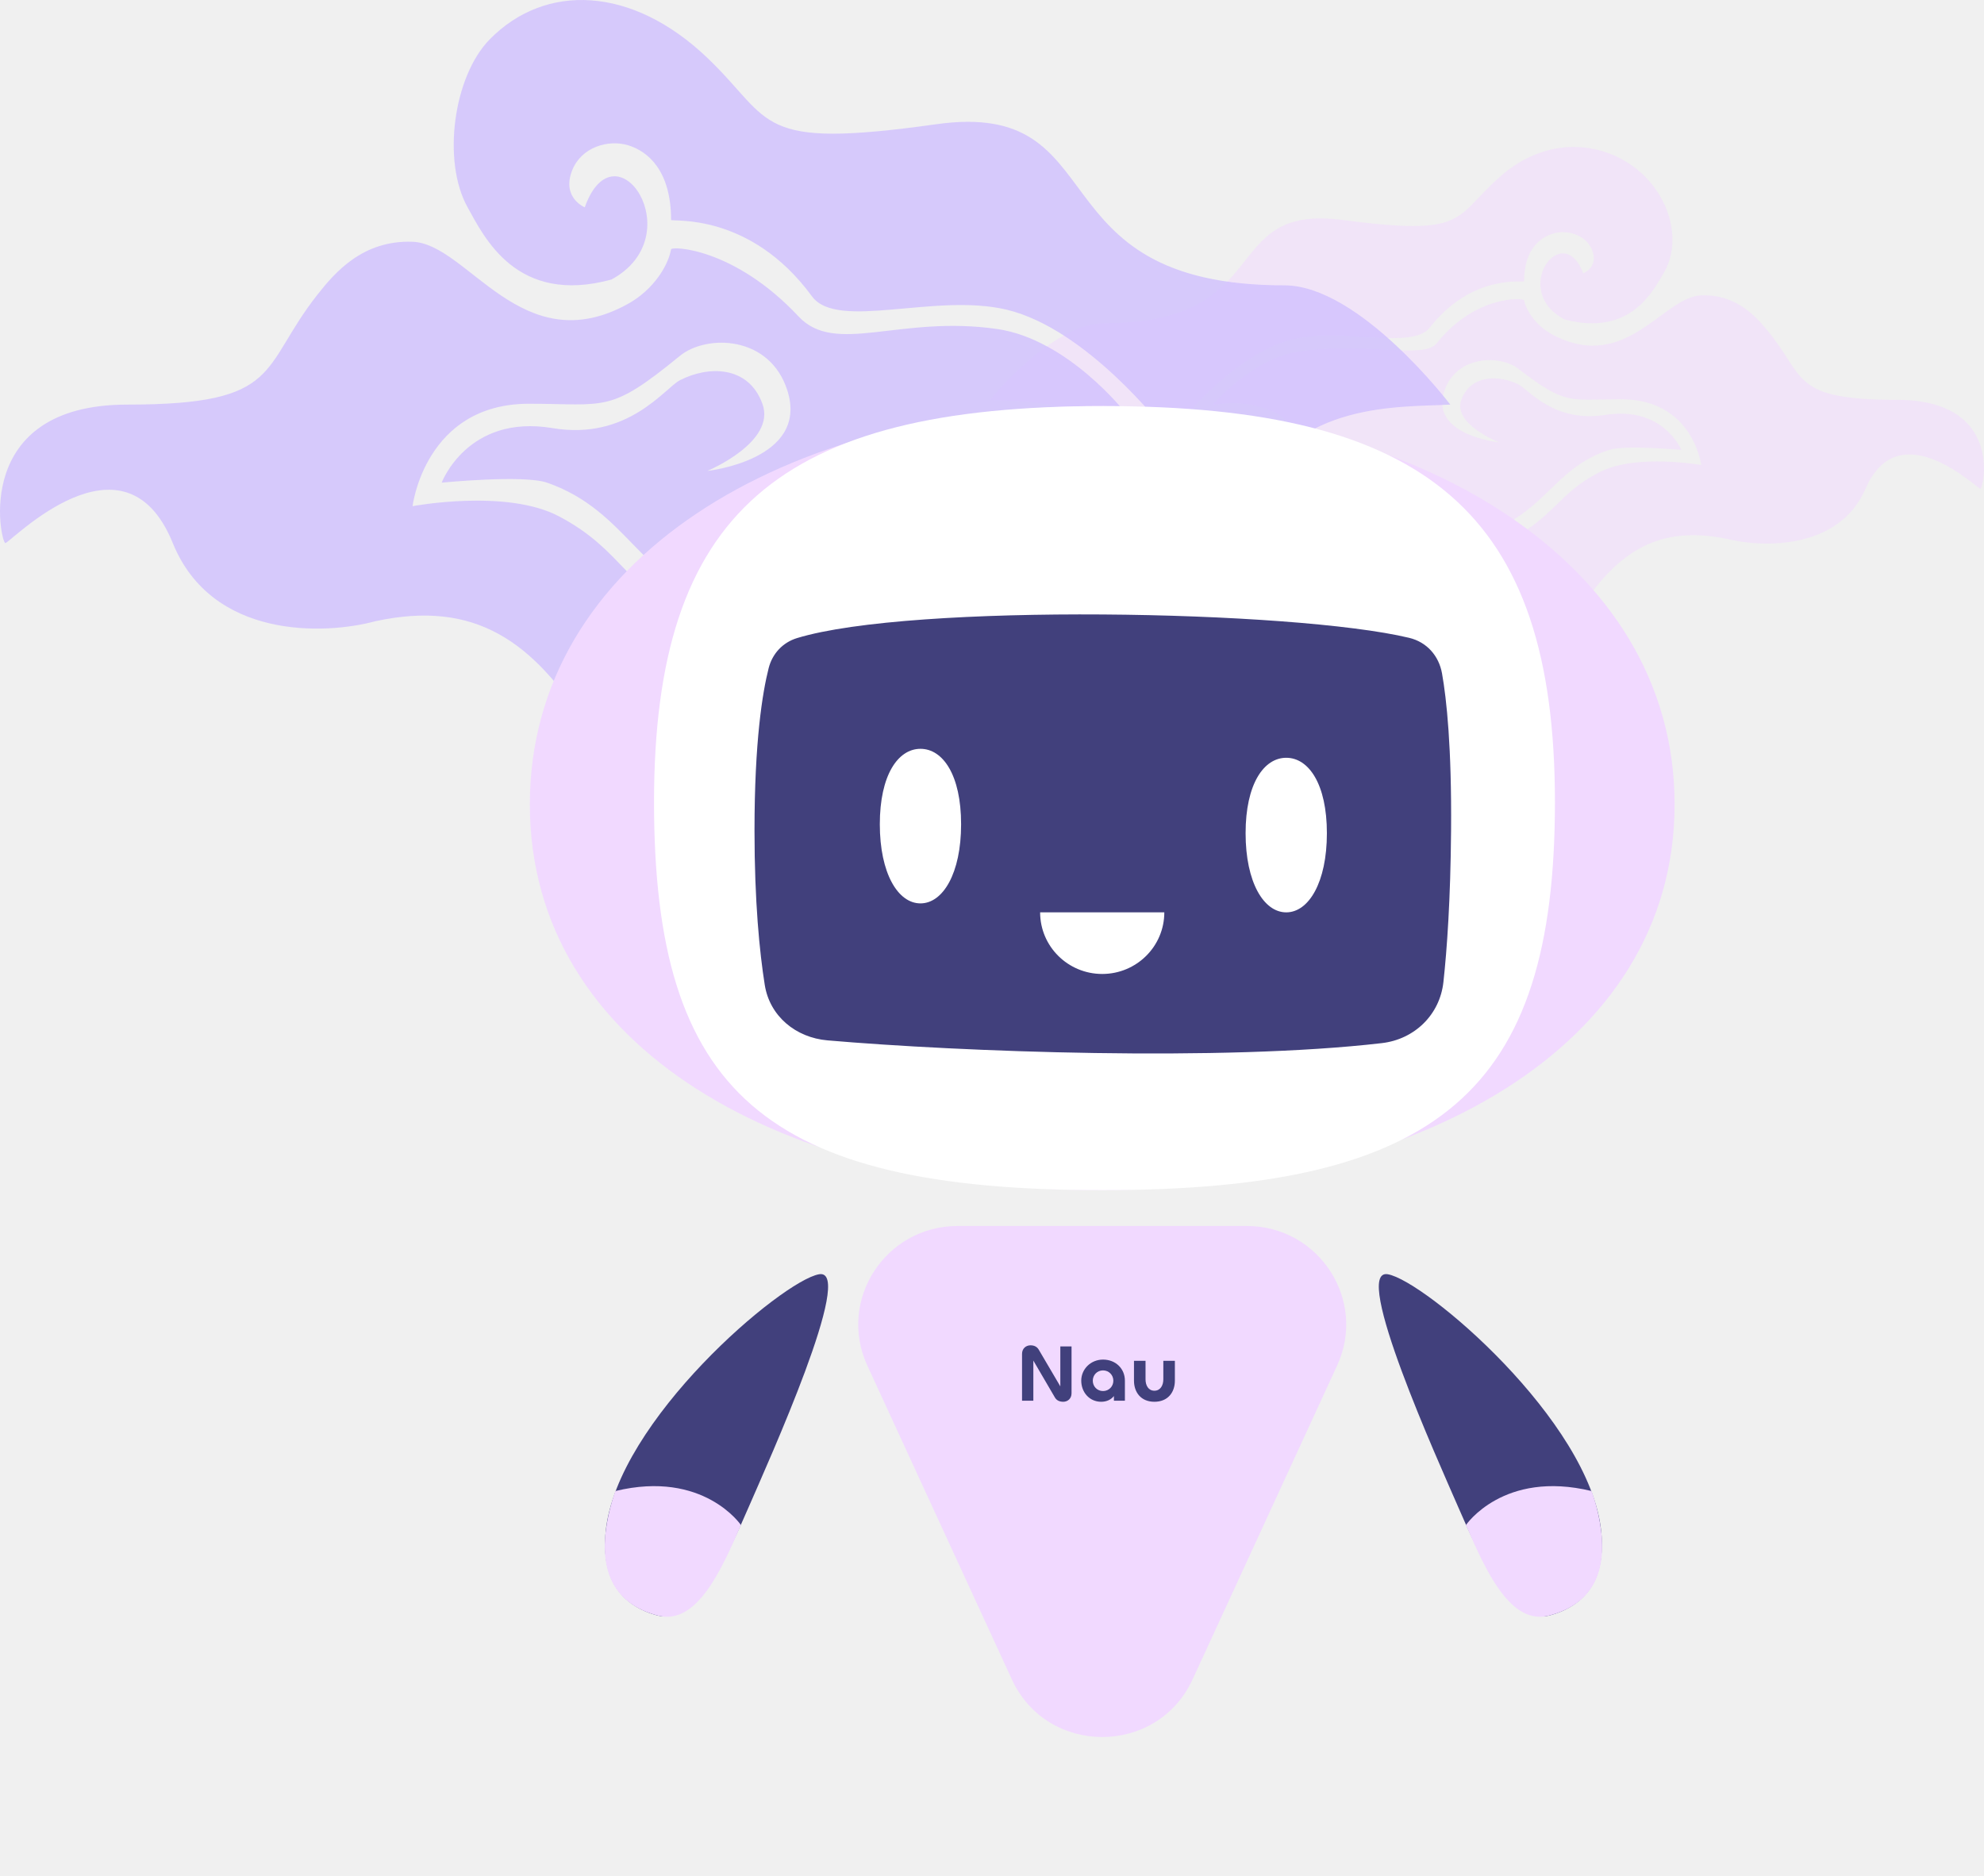
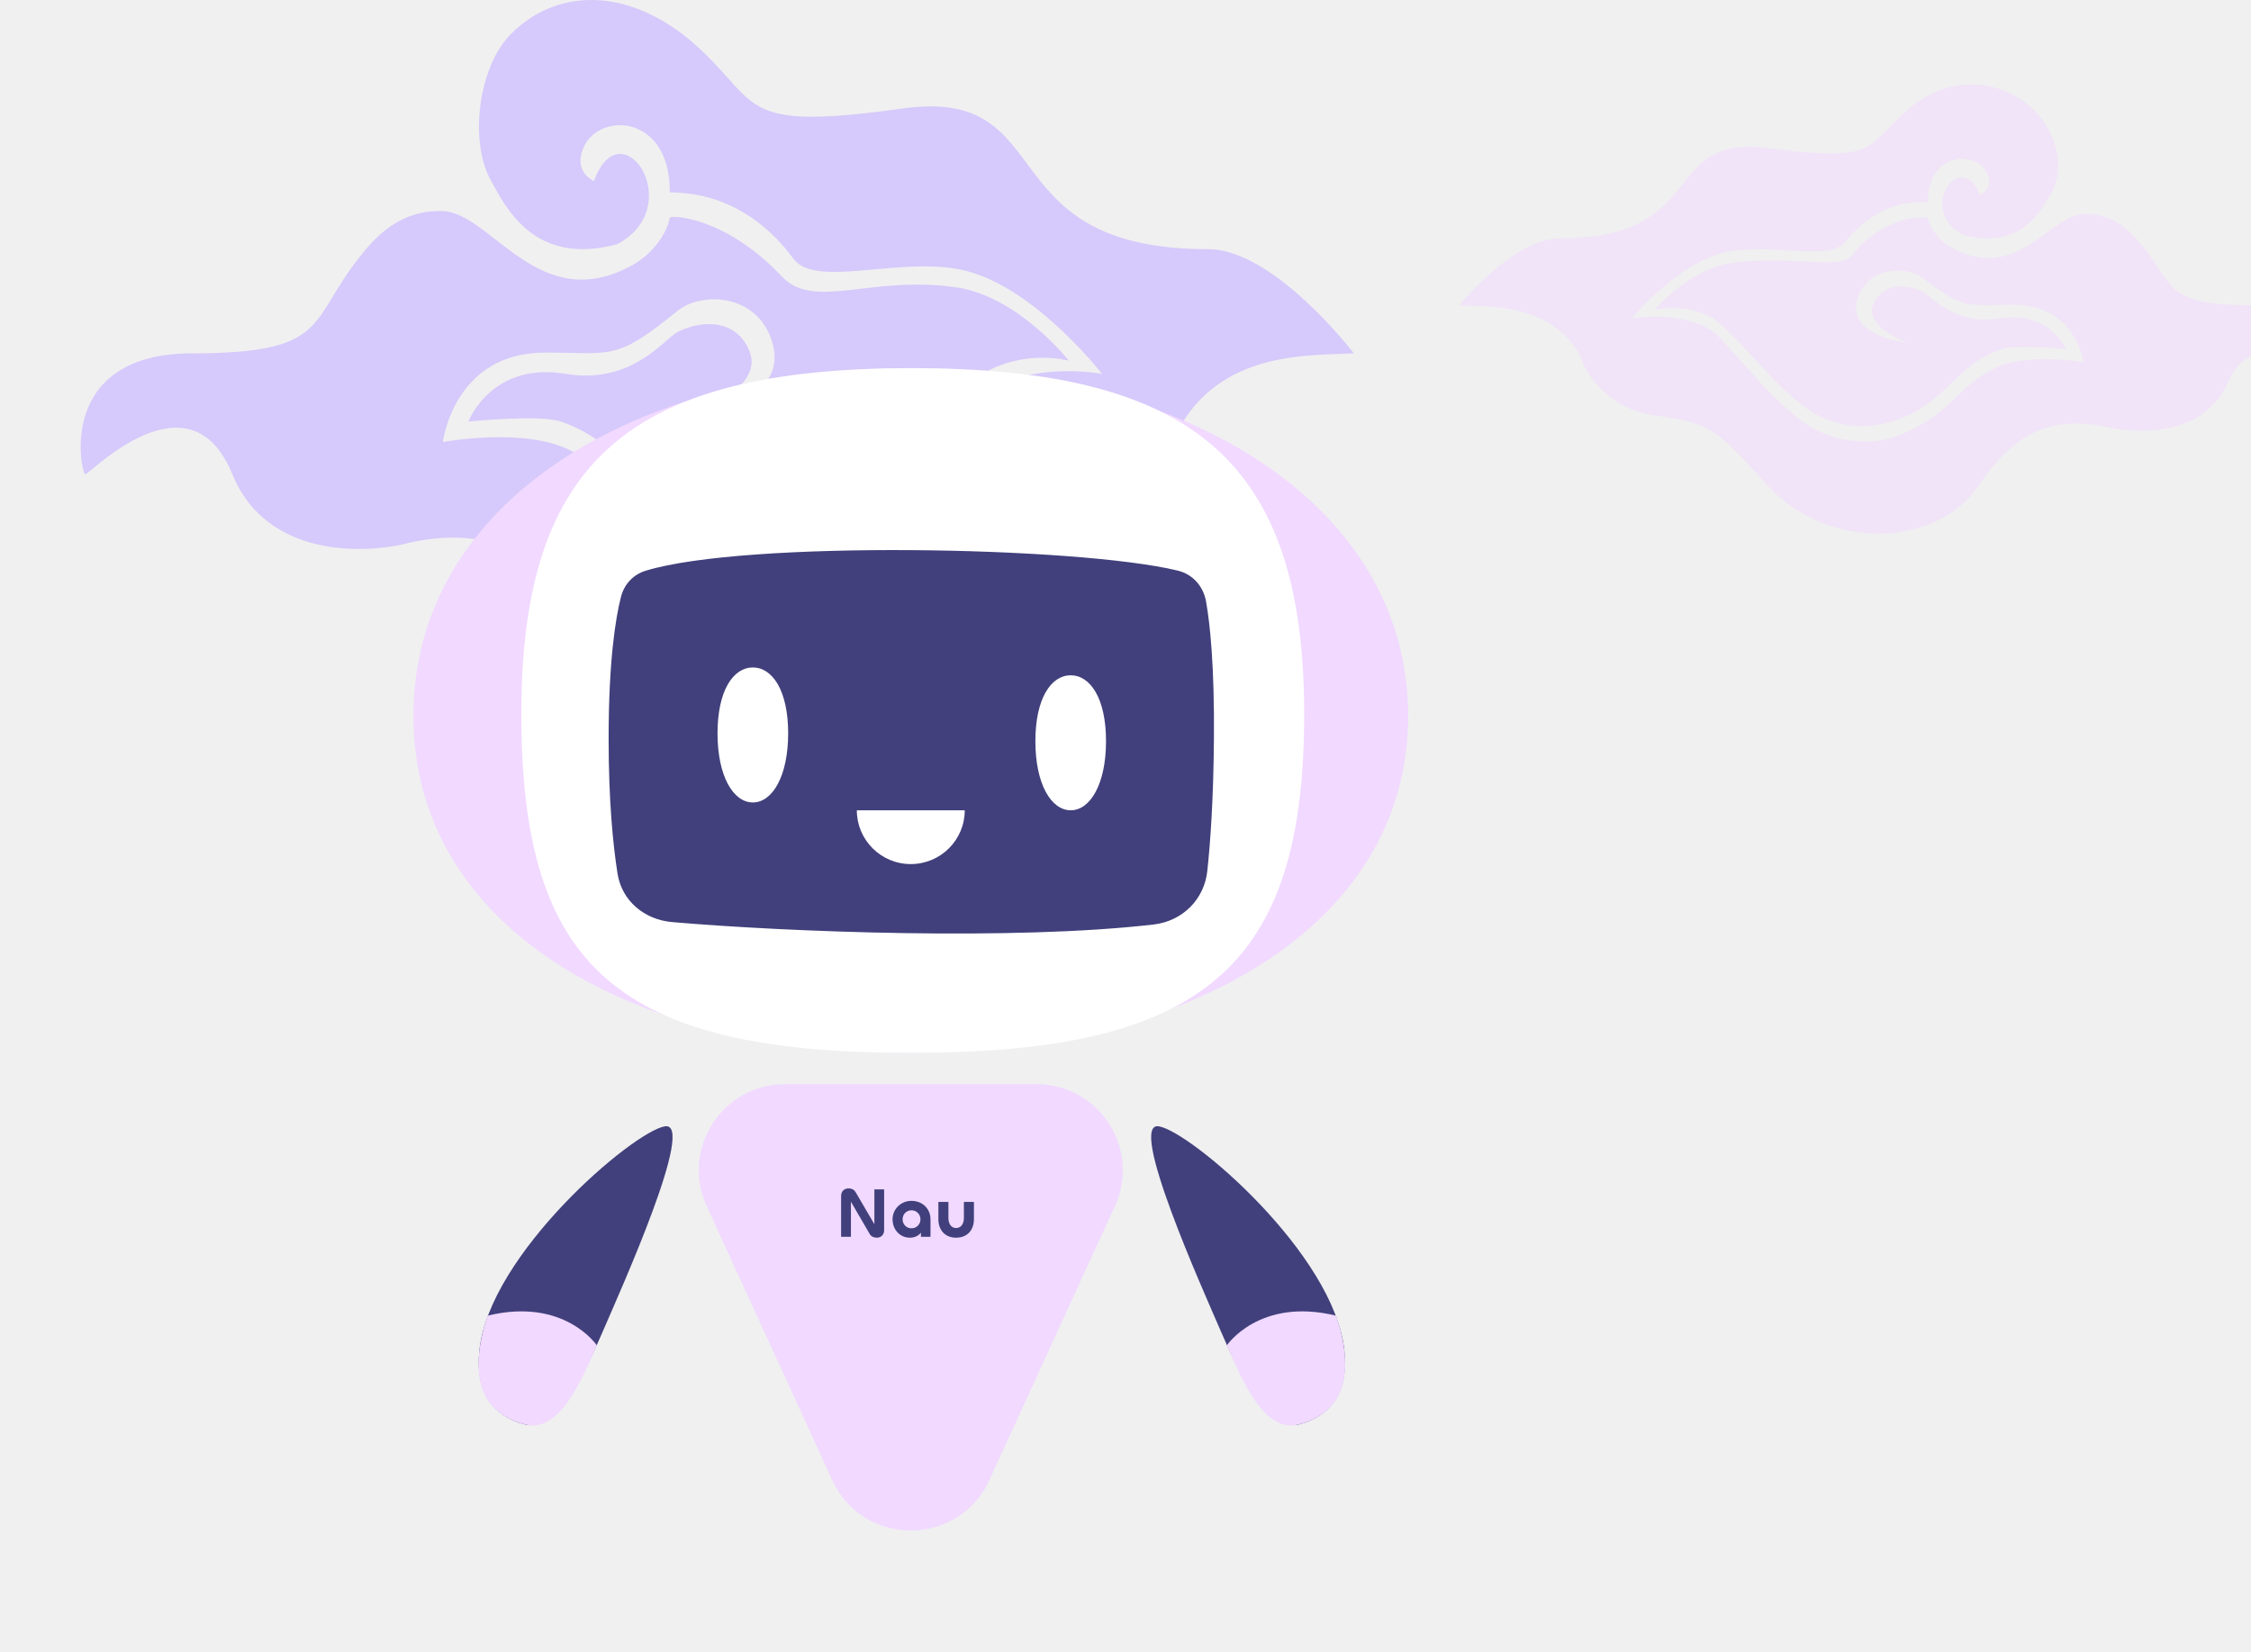
- <svg xmlns="http://www.w3.org/2000/svg" width="513" height="485" viewBox="0 0 513 485" fill="none">
-   <path d="M291.664 118.289C283.026 102.831 265.148 103.853 256 103.388C256 103.388 272.062 83.606 285.395 83.606C330.253 83.606 314.789 52.629 347.109 56.876C379.43 61.123 375.78 56.486 387.639 45.875C401.023 33.897 416.933 36.953 425.614 45.913C432.128 52.637 434.699 63.003 430.139 70.663C427.228 75.553 421.502 86.957 404.645 82.639C390.306 75.359 403.948 56.458 409.382 70.663C409.382 70.663 413.52 69.068 411.611 64.535C409.968 60.636 405.202 59.383 401.719 60.358C398.237 61.332 394.082 64.535 394.082 72.751C393.983 73.113 380.683 70.663 369.678 84.728C365.18 90.475 347.274 84.789 334.571 87.652C320.362 90.855 306.849 107.288 306.849 107.288C306.849 107.288 320.117 104.875 329.835 110.491C334.254 113.044 345.076 128.741 357.14 137.785C364.119 143.017 376.408 146.218 387.092 141.267C402.416 134.164 402.147 127.735 413.979 121.91C423.313 117.314 439.891 120.239 439.891 120.239C439.891 120.239 437.714 103.249 419.273 103.249C405.481 103.249 405.031 104.889 392.525 95.311C387.797 91.69 376.499 91.871 373.439 101.16C369.678 112.579 387.649 114.39 387.649 114.39C387.649 114.39 375.415 109.631 377.897 103.249C380.38 96.868 387.51 96.926 392.525 99.35C395.172 100.629 401.719 109.392 415.093 107.288C430.139 104.92 434.736 116.339 434.736 116.339C434.736 116.339 420.218 114.993 416.068 116.339C401.616 121.03 399.49 132.951 383.609 137.785C373.344 140.91 365.586 138.338 360.065 135.139C348.085 127.062 341.537 115.922 330.949 107.288C322.33 102.464 313.535 104.781 313.535 104.781C313.535 104.781 323.705 92.574 336.243 90.855C353.551 88.483 368.157 92.944 371.489 88.766C381.557 76.144 393.976 77.08 394.082 77.626C394.634 80.479 397.328 84.401 401.719 86.677C420.526 96.425 430.078 76.7 439.891 76.372C448.686 76.079 453.608 81.414 456.747 85.145C467.056 97.4 462.738 103.388 490.461 103.388C518.184 103.388 512.89 126.366 512.054 126.366C511.218 126.366 491.018 106.452 482.381 126.366C475.471 142.297 455.54 141.638 446.438 139.317C428.718 135.752 418.573 142.659 408.824 157.003C396.426 175.246 364.618 176.081 347.109 157.003C331.646 140.152 331.089 138.481 313.535 135.975C299.493 133.969 293.103 123.349 291.664 118.289Z" fill="#F1D9FF" fill-opacity="0.53" />
-   <path d="M322.962 127.844C335.565 103.752 361.652 105.344 375 104.62C375 104.62 351.563 73.787 332.109 73.787C266.654 73.787 289.218 25.506 242.058 32.126C194.898 38.745 200.223 31.519 182.92 14.979C163.391 -3.689 140.968 -4.473 126.598 10.204C117.247 19.754 114.253 41.676 120.906 53.614C125.154 61.236 133.509 79.01 158.106 72.28C179.028 60.933 159.122 31.475 151.194 53.614C151.194 53.614 145.156 51.128 147.942 44.063C150.338 37.986 157.293 36.033 162.374 37.552C167.456 39.071 173.519 44.063 173.519 56.869C173.662 57.433 193.882 54.699 209.941 76.621C216.503 85.579 241.818 75.631 260.353 80.094C281.087 85.086 300.805 110.698 300.805 110.698C300.805 110.698 281.444 106.938 267.264 115.69C260.816 119.67 245.026 144.134 227.422 158.231C217.239 166.386 199.307 171.375 183.718 163.657C161.358 152.588 161.75 142.567 144.486 133.488C130.867 126.325 106.677 130.883 106.677 130.883C106.677 130.883 109.853 104.403 136.762 104.403C156.886 104.403 157.543 106.96 175.791 92.031C182.689 86.388 199.174 86.669 203.639 101.147C209.128 118.945 182.905 121.767 182.905 121.767C182.905 121.767 200.757 114.349 197.134 104.403C193.512 94.457 183.108 94.548 175.791 98.326C171.928 100.32 162.374 113.977 142.86 110.698C120.906 107.008 114.198 124.806 114.198 124.806C114.198 124.806 135.383 122.707 141.437 124.806C162.525 132.116 165.627 150.696 188.8 158.231C203.778 163.101 215.099 159.093 223.154 154.107C240.635 141.518 250.189 124.155 265.638 110.698C278.215 103.18 291.047 106.791 291.047 106.791C291.047 106.791 276.208 87.764 257.914 85.086C232.659 81.388 216.039 92.031 206.485 81.83C189.822 64.038 173.673 63.616 173.519 64.466C172.714 68.914 168.783 75.026 162.374 78.574C134.932 93.768 120.996 63.023 106.677 62.513C93.843 62.056 86.661 70.371 82.081 76.187C67.038 95.287 73.34 104.62 32.888 104.62C-7.563 104.62 0.161 140.433 1.381 140.433C2.6 140.433 32.075 109.395 44.678 140.433C54.761 165.263 83.843 164.236 97.123 160.619C122.98 155.062 137.783 165.828 152.007 188.184C170.099 216.617 216.511 217.92 242.058 188.184C264.622 161.921 265.435 159.316 291.047 155.409C311.538 152.284 320.861 135.73 322.962 127.844Z" fill="#CEBEFF" fill-opacity="0.76" />
-   <path d="M433 207.99C433 271.244 365.611 307.744 284.274 307.744C202.937 307.744 137 271.244 137 207.99C137 144.736 202.937 105 284.274 105C365.611 105 433 144.736 433 207.99Z" fill="#F1D9FF" />
-   <path d="M402.057 207.418C402.057 282.15 372.282 307.744 285 307.744C197.718 307.744 169.11 282.439 169.11 207.418C169.11 132.398 201.513 105 285.292 105C369.071 105 402.057 132.686 402.057 207.418Z" fill="white" />
-   <path d="M198.754 172.757C199.702 169.03 202.382 166.126 206.084 164.996C235.672 155.969 334.429 157.76 364.367 164.931C368.918 166.021 372.05 169.564 372.863 174.138C374.05 180.817 375.375 193.186 375.201 214.771C375.057 232.715 374.147 245.46 373.223 253.935C372.304 262.361 365.788 268.742 357.304 269.728C315.951 274.534 248.319 271.984 213.964 269.017C205.746 268.307 199.02 262.752 197.741 254.667C196.396 246.17 195.091 233.18 195.091 214.771C195.091 191.677 197.146 179.08 198.754 172.757Z" fill="#41407C" />
-   <path d="M301.055 235.915C301.055 244.713 293.867 251.845 285 251.845C276.132 251.845 268.944 244.713 268.944 235.915C268.944 235.915 276.132 235.915 285 235.915C293.867 235.915 301.055 235.915 301.055 235.915Z" fill="white" />
-   <path d="M261.635 434.26C270.781 454.121 299.219 454.121 308.365 434.26L345.742 353.091C353.515 336.212 341.082 317.012 322.377 317.012H247.623C228.918 317.012 216.484 336.212 224.257 353.091L261.635 434.26Z" fill="#F1D9FF" />
-   <path d="M248.511 213.133C248.511 225.848 243.806 233.597 238.002 233.597C232.198 233.597 227.493 225.848 227.493 213.133C227.493 200.418 232.198 193.628 238.002 193.628C243.806 193.628 248.511 200.418 248.511 213.133Z" fill="white" />
-   <path d="M343.091 215.45C343.091 228.165 338.386 235.915 332.582 235.915C326.778 235.915 322.073 228.165 322.073 215.45C322.073 202.735 326.778 195.945 332.582 195.945C338.386 195.945 343.091 202.735 343.091 215.45Z" fill="white" />
-   <path d="M193.657 389.532C188.473 401.486 180.052 420.335 170.094 417.754C160.627 415.299 155.366 408.257 156.618 395.929C159.522 367.333 202.237 331.144 211.797 329.493C221.356 327.842 198.619 378.088 193.657 389.532Z" fill="#41407C" />
-   <path d="M191.588 394.345C186.404 406.298 180.051 420.336 170.094 417.754C160.626 415.3 155.099 408.537 156.618 395.929C157.297 390.29 159.137 385.543 159.137 385.543C181.906 380.04 191.588 394.345 191.588 394.345Z" fill="#F1D9FF" />
-   <path d="M376.979 389.532C382.162 401.486 390.584 420.335 400.542 417.754C410.01 415.299 415.27 408.257 414.018 395.929C411.114 367.333 368.398 331.144 358.839 329.493C349.279 327.843 372.016 378.088 376.979 389.532Z" fill="#41407C" />
-   <path d="M379.048 394.345C384.232 406.298 390.584 420.336 400.543 417.754C410.01 415.3 415.538 408.537 414.019 395.929C413.304 390 411.499 385.543 411.499 385.543C388.729 380.04 379.048 394.345 379.048 394.345Z" fill="#F1D9FF" />
-   <path d="M267.189 362.196V351.81L272.78 361.382C273.242 362.154 274.02 362.467 274.924 362.467C276.038 362.467 277.067 361.674 277.067 360.277V348.161H274.167V358.484L268.576 348.974C268.114 348.203 267.378 347.869 266.453 347.869C265.297 347.869 264.268 348.682 264.268 350.08V362.196H267.189ZM284.725 362.467C286.155 362.467 287.29 361.904 288.025 360.986V362.196H290.863V357.003C290.863 353.896 288.467 351.56 285.209 351.56C282.014 351.56 279.576 354.042 279.576 357.003C279.576 360.006 281.699 362.467 284.725 362.467ZM285.209 359.693C283.675 359.693 282.561 358.484 282.561 357.024C282.561 355.564 283.675 354.355 285.209 354.355C286.743 354.355 287.878 355.564 287.878 357.024C287.878 358.484 286.743 359.693 285.209 359.693ZM298.489 359.61C296.955 359.61 296.198 358.254 296.198 356.669V351.873H293.214V357.003C293.214 360.027 295.021 362.467 298.489 362.467C301.978 362.467 303.786 360.027 303.786 357.003V351.873H300.801V356.649C300.801 358.254 300.023 359.61 298.489 359.61Z" fill="#41407C" />
+ <svg xmlns="http://www.w3.org/2000/svg" width="586" height="430" viewBox="0 0 586 430" fill="none">
+   <g clip-path="url(#clip0)">
+     <path d="M411.369 92.586C403.735 78.993 387.933 79.891 379.848 79.483C379.848 79.483 394.044 62.087 405.828 62.087C445.477 62.087 431.809 34.848 460.376 38.583C488.942 42.318 485.717 38.24 496.198 28.909C508.028 18.377 522.091 21.064 529.763 28.943C535.52 34.855 537.793 43.971 533.762 50.706C531.189 55.006 526.128 65.034 511.229 61.237C498.556 54.836 510.614 38.215 515.416 50.706C515.416 50.706 519.073 49.303 517.386 45.318C515.934 41.889 511.722 40.787 508.643 41.644C505.565 42.501 501.893 45.318 501.893 52.543C501.806 52.861 490.051 50.706 480.323 63.074C476.348 68.128 460.521 63.128 449.294 65.646C436.735 68.462 424.791 82.912 424.791 82.912C424.791 82.912 436.518 80.791 445.107 85.728C449.014 87.974 458.578 101.776 469.241 109.73C475.41 114.331 486.272 117.145 495.715 112.791C509.259 106.546 509.022 100.892 519.479 95.77C527.729 91.729 542.382 94.3 542.382 94.3C542.382 94.3 540.458 79.361 524.158 79.361C511.968 79.361 511.57 80.803 500.517 72.381C496.338 69.197 486.352 69.355 483.648 77.524C480.323 87.565 496.207 89.157 496.207 89.157C496.207 89.157 485.394 84.972 487.588 79.361C489.782 73.749 496.084 73.8 500.517 75.932C502.856 77.057 508.643 84.762 520.464 82.912C533.762 80.83 537.826 90.871 537.826 90.871C537.826 90.871 524.993 89.687 521.326 90.871C508.552 94.996 506.673 105.479 492.636 109.73C483.564 112.477 476.706 110.216 471.827 107.403C461.238 100.301 455.451 90.504 446.093 82.912C438.474 78.671 430.701 80.708 430.701 80.708C430.701 80.708 439.69 69.973 450.772 68.462C466.069 66.376 478.979 70.299 481.924 66.625C490.822 55.526 501.799 56.349 501.893 56.829C502.381 59.338 504.762 62.787 508.643 64.788C525.266 73.36 533.708 56.014 542.382 55.727C550.156 55.469 554.506 60.16 557.28 63.441C566.392 74.218 562.575 79.483 587.078 79.483C611.582 79.483 606.903 99.688 606.164 99.688C605.425 99.688 587.571 82.177 579.937 99.688C573.829 113.697 556.213 113.118 548.169 111.077C532.506 107.942 523.54 114.016 514.923 126.629C503.964 142.67 475.851 143.405 460.376 126.629C446.708 111.811 446.216 110.342 430.701 108.138C418.289 106.374 412.642 97.035 411.369 92.586Z" fill="#F1D9FF" fill-opacity="0.53" />
+     <path d="M306.454 112.419C317.593 91.233 340.65 92.633 352.448 91.997C352.448 91.997 331.734 64.884 314.539 64.884C256.686 64.884 276.629 22.429 234.946 28.25C193.263 34.07 197.97 27.716 182.676 13.172C165.415 -3.244 145.597 -3.933 132.895 8.973C124.631 17.371 121.984 36.648 127.865 47.145C131.619 53.847 139.004 69.477 160.744 63.559C179.236 53.581 161.642 27.677 154.635 47.145C154.635 47.145 149.298 44.959 151.76 38.747C153.878 33.403 160.025 31.685 164.517 33.021C169.008 34.357 174.367 38.747 174.367 50.008C174.494 50.503 192.365 48.099 206.559 67.376C212.359 75.254 234.734 66.505 251.116 70.43C269.442 74.82 286.87 97.341 286.87 97.341C286.87 97.341 269.758 94.035 257.225 101.731C251.525 105.231 237.569 126.743 222.01 139.139C213.009 146.311 197.16 150.697 183.382 143.911C163.618 134.177 163.965 125.365 148.706 117.381C136.668 111.083 115.288 115.091 115.288 115.091C115.288 115.091 118.095 91.806 141.879 91.806C159.666 91.806 160.246 94.054 176.375 80.927C182.472 75.964 197.043 76.212 200.989 88.943C205.84 104.594 182.663 107.075 182.663 107.075C182.663 107.075 198.442 100.552 195.24 91.806C192.038 83.06 182.842 83.14 176.375 86.462C172.961 88.215 164.517 100.225 147.269 97.341C127.865 94.096 121.936 109.747 121.936 109.747C121.936 109.747 140.66 107.901 146.011 109.747C164.65 116.175 167.391 132.514 187.873 139.139C201.112 143.422 211.118 139.897 218.237 135.513C233.688 124.443 242.133 109.174 255.787 97.341C266.904 90.731 278.246 93.906 278.246 93.906C278.246 93.906 265.13 77.175 248.96 74.82C226.639 71.568 211.949 80.927 203.504 71.957C188.777 56.312 174.503 55.94 174.367 56.688C173.655 60.599 170.181 65.974 164.517 69.094C140.262 82.454 127.944 55.419 115.288 54.97C103.944 54.568 97.597 61.88 93.548 66.994C80.253 83.79 85.823 91.997 50.069 91.997C14.315 91.997 21.142 123.489 22.221 123.489C23.299 123.489 49.35 96.196 60.489 123.489C69.401 145.323 95.105 144.42 106.844 141.239C129.697 136.353 142.781 145.819 155.354 165.478C171.344 190.481 212.366 191.626 234.946 165.478C254.889 142.384 255.608 140.094 278.246 136.658C296.356 133.91 304.597 119.354 306.454 112.419Z" fill="#CEBEFF" fill-opacity="0.76" />
+     <g clip-path="url(#clip1)">
+       <path d="M366.59 186.413C366.59 242.035 307.631 274.131 236.469 274.131C165.307 274.131 107.619 242.035 107.619 186.413C107.619 130.791 165.307 95.85 236.469 95.85C307.631 95.85 366.59 130.791 366.59 186.413Z" fill="#F1D9FF" />
+       <path d="M339.518 185.91C339.518 251.625 313.467 274.131 237.104 274.131C160.741 274.131 135.712 251.879 135.712 185.91C135.712 119.942 164.061 95.85 237.359 95.85C310.658 95.85 339.518 120.195 339.518 185.91Z" fill="white" />
+       <path d="M161.647 155.43C162.477 152.153 164.821 149.599 168.061 148.605C193.947 140.668 280.35 142.243 306.543 148.549C310.524 149.507 313.264 152.622 313.976 156.645C315.014 162.518 316.174 173.394 316.022 192.375C315.895 208.154 315.1 219.362 314.291 226.813C313.487 234.223 307.786 239.834 300.363 240.701C264.183 244.927 205.012 242.685 174.954 240.076C167.764 239.452 161.88 234.567 160.761 227.457C159.585 219.986 158.442 208.563 158.442 192.375C158.442 172.068 160.24 160.99 161.647 155.43Z" fill="#41407C" />
+       <path d="M251.151 210.968C251.151 218.704 244.862 224.976 237.104 224.976C229.346 224.976 223.058 218.704 223.058 210.968C223.058 210.968 229.346 210.968 237.104 210.968C244.862 210.968 251.151 210.968 251.151 210.968Z" fill="white" />
+       <path d="M216.662 385.383C224.664 402.847 249.545 402.847 257.547 385.383L290.248 314.008C297.049 299.165 286.171 282.281 269.806 282.281H204.403C188.038 282.281 177.16 299.165 183.961 314.008L216.662 385.383Z" fill="#F1D9FF" />
+       <path d="M205.18 190.936C205.18 202.117 201.064 208.931 195.986 208.931C190.908 208.931 186.792 202.117 186.792 190.936C186.792 179.755 190.908 173.784 195.986 173.784C201.064 173.784 205.18 179.755 205.18 190.936Z" fill="white" />
+       <path d="M287.928 192.973C287.928 204.154 283.812 210.968 278.734 210.968C273.656 210.968 269.54 204.154 269.54 192.973C269.54 181.792 273.656 175.821 278.734 175.821C283.812 175.821 287.928 181.792 287.928 192.973Z" fill="white" />
+       <path d="M157.188 346.052C152.653 356.563 145.284 373.138 136.572 370.868C128.289 368.71 123.687 362.517 124.782 351.676C127.323 326.531 164.695 294.708 173.058 293.257C181.421 291.805 161.529 335.989 157.188 346.052Z" fill="#41407C" />
+       <path d="M155.377 350.282C150.842 360.794 145.284 373.137 136.572 370.867C128.289 368.709 123.453 362.762 124.782 351.675C125.376 346.716 126.986 342.543 126.986 342.543C146.907 337.704 155.377 350.282 155.377 350.282Z" fill="#F1D9FF" />
+       <path d="M317.577 346.052C322.112 356.563 329.48 373.138 338.193 370.868C346.476 368.71 351.078 362.517 349.983 351.676C347.442 326.531 310.07 294.708 301.706 293.257C293.342 291.805 313.235 335.989 317.577 346.052Z" fill="#41407C" />
+       <path d="M319.387 350.282C323.923 360.794 329.48 373.137 338.193 370.867C346.476 368.709 351.312 362.762 349.983 351.675C349.358 346.462 347.779 342.543 347.779 342.543C327.858 337.704 319.387 350.282 319.387 350.282Z" fill="#F1D9FF" />
+       <path d="M221.521 322.012V312.88L226.413 321.297C226.817 321.975 227.498 322.25 228.288 322.25C229.263 322.25 230.164 321.554 230.164 320.325V309.671H227.626V318.748L222.735 310.386C222.33 309.707 221.687 309.414 220.878 309.414C219.866 309.414 218.965 310.129 218.965 311.358V322.012H221.521ZM236.864 322.25C238.114 322.25 239.107 321.755 239.751 320.948V322.012H242.233V317.446C242.233 314.714 240.137 312.66 237.287 312.66C234.492 312.66 232.359 314.842 232.359 317.446C232.359 320.087 234.216 322.25 236.864 322.25ZM237.287 319.811C235.945 319.811 234.97 318.748 234.97 317.464C234.97 316.181 235.945 315.117 237.287 315.117C238.629 315.117 239.622 316.181 239.622 317.464C239.622 318.748 238.629 319.811 237.287 319.811ZM248.906 319.738C247.564 319.738 246.902 318.546 246.902 317.153V312.935H244.29V317.446C244.29 320.105 245.872 322.25 248.906 322.25C251.958 322.25 253.54 320.105 253.54 317.446V312.935H250.929V317.134C250.929 318.546 250.248 319.738 248.906 319.738Z" fill="#41407C" />
+     </g>
+   </g>
+   <defs>
+     <clipPath id="clip0">
+       <rect width="586" height="430" fill="white" />
+     </clipPath>
+     <clipPath id="clip1">
+       <rect width="258.971" height="334.15" fill="white" transform="translate(107.619 95.8496)" />
+     </clipPath>
+   </defs>
</svg>
